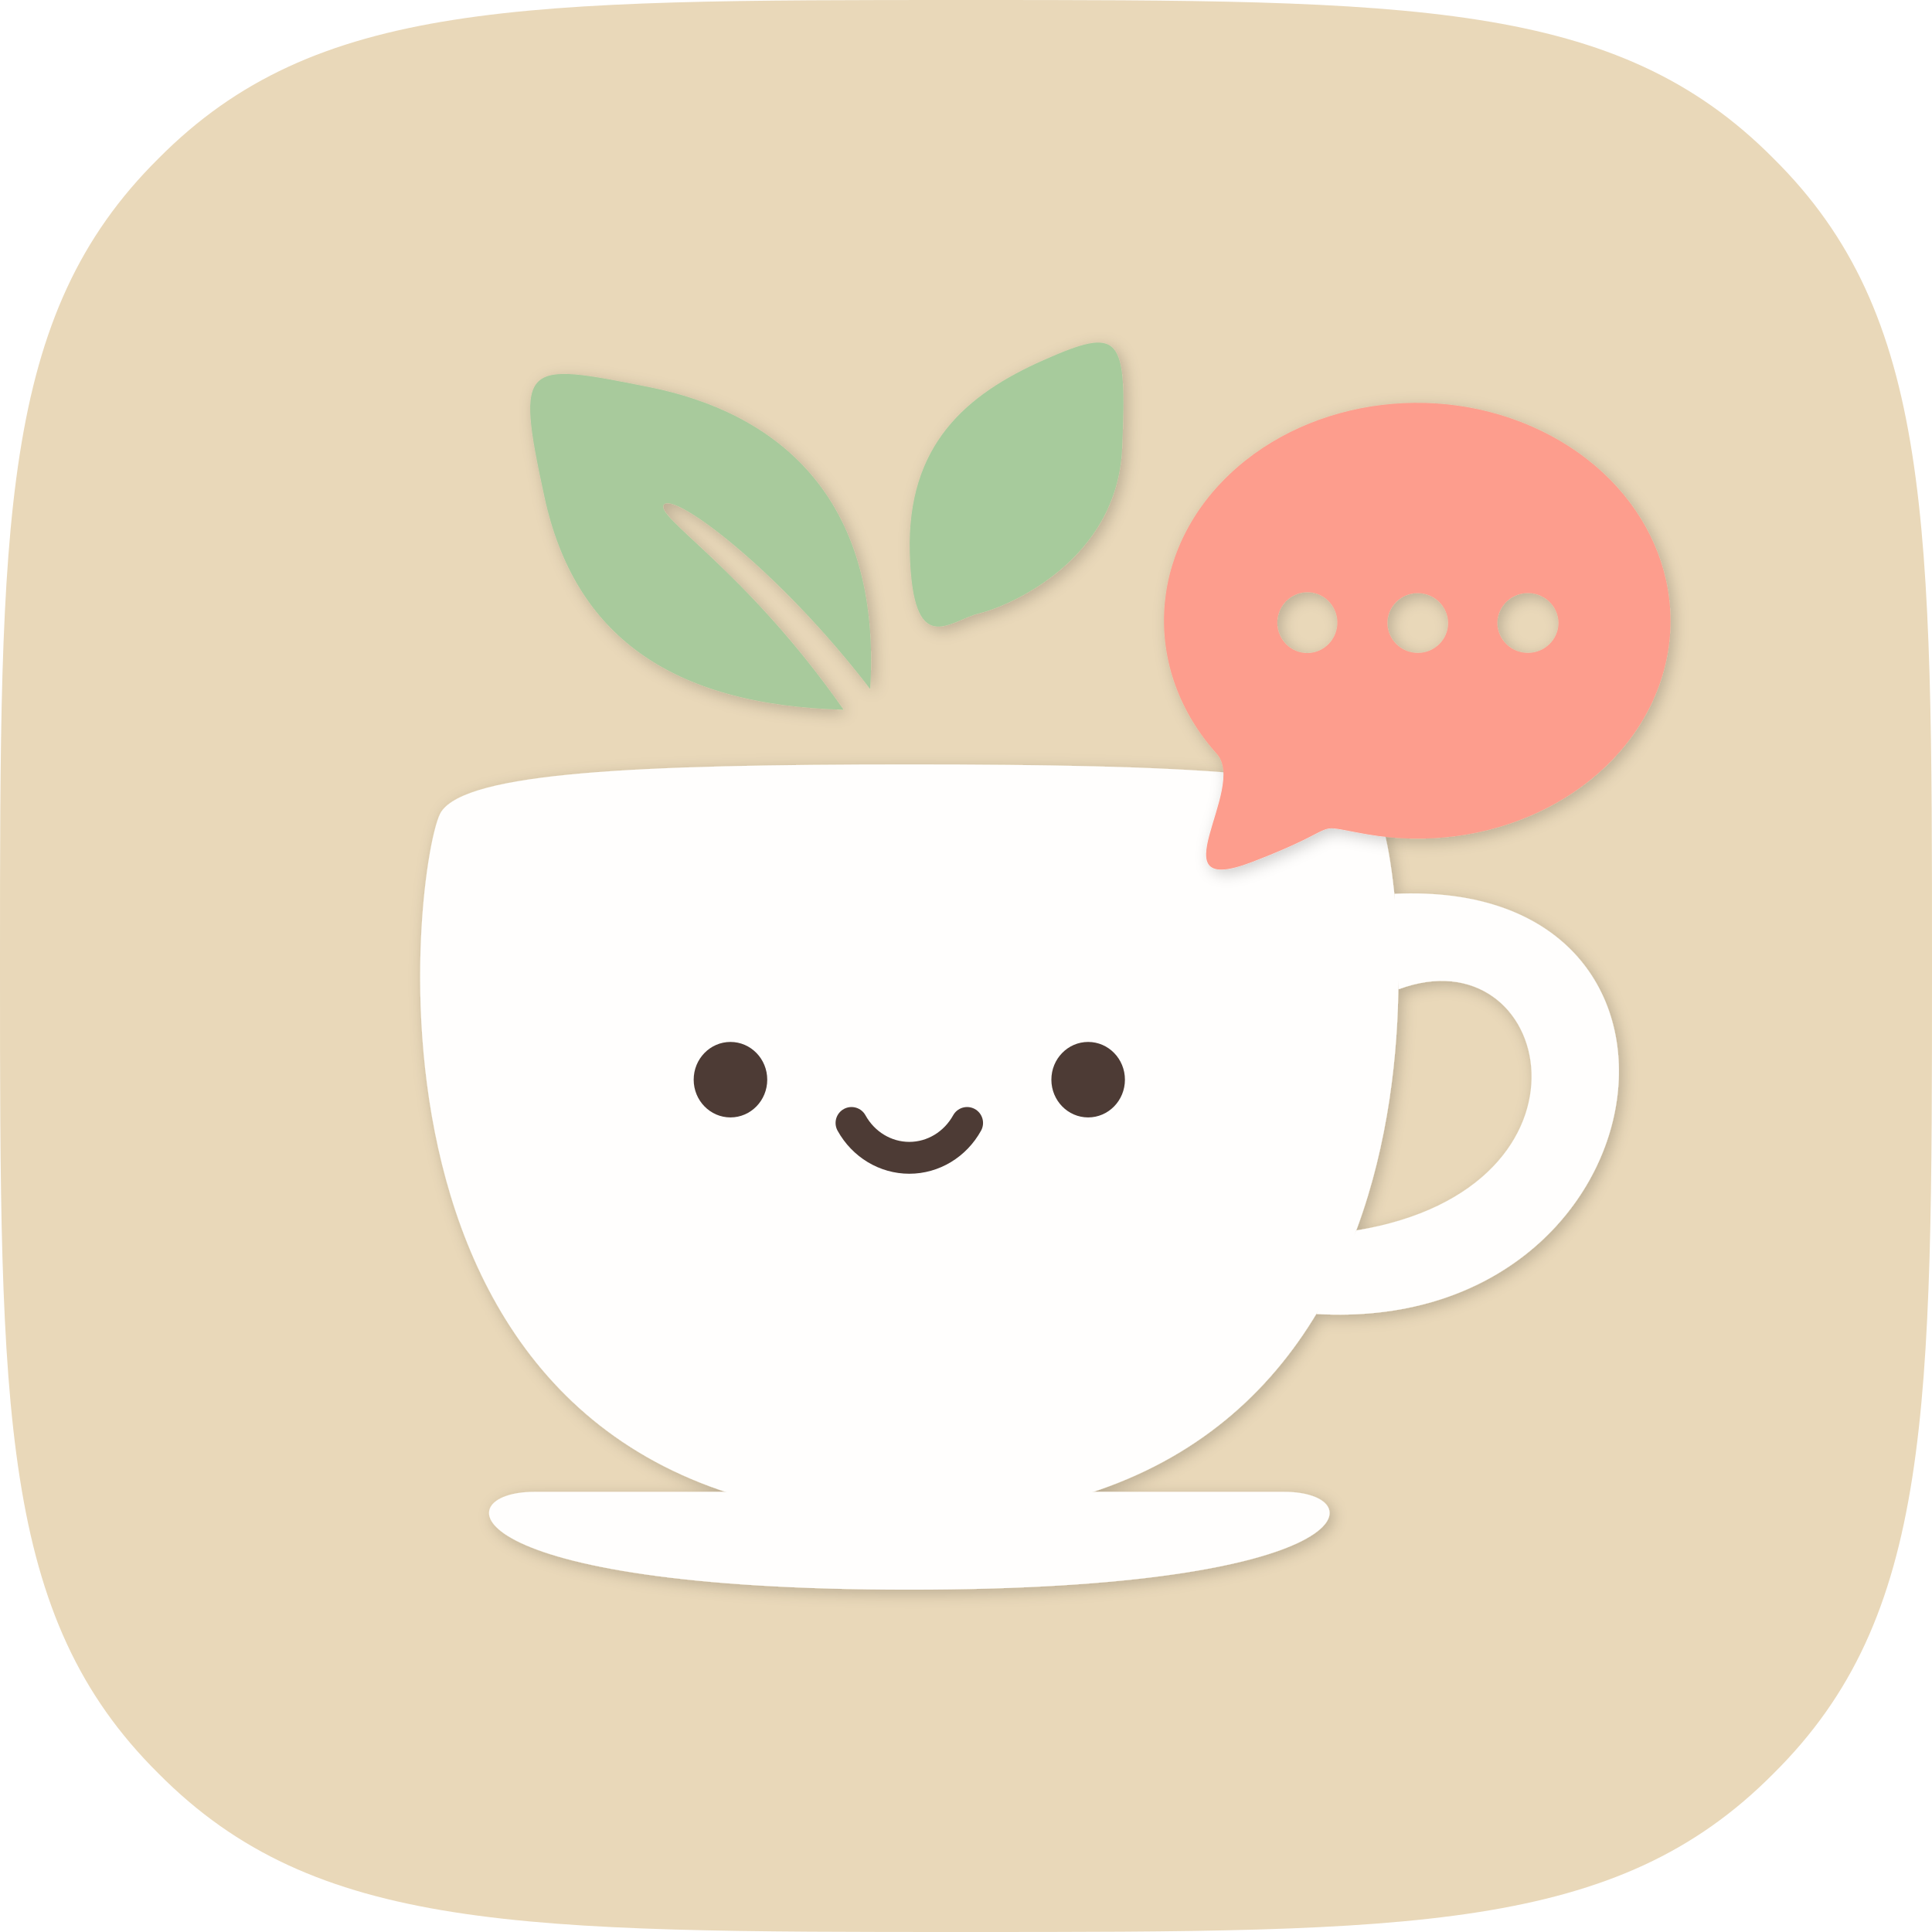
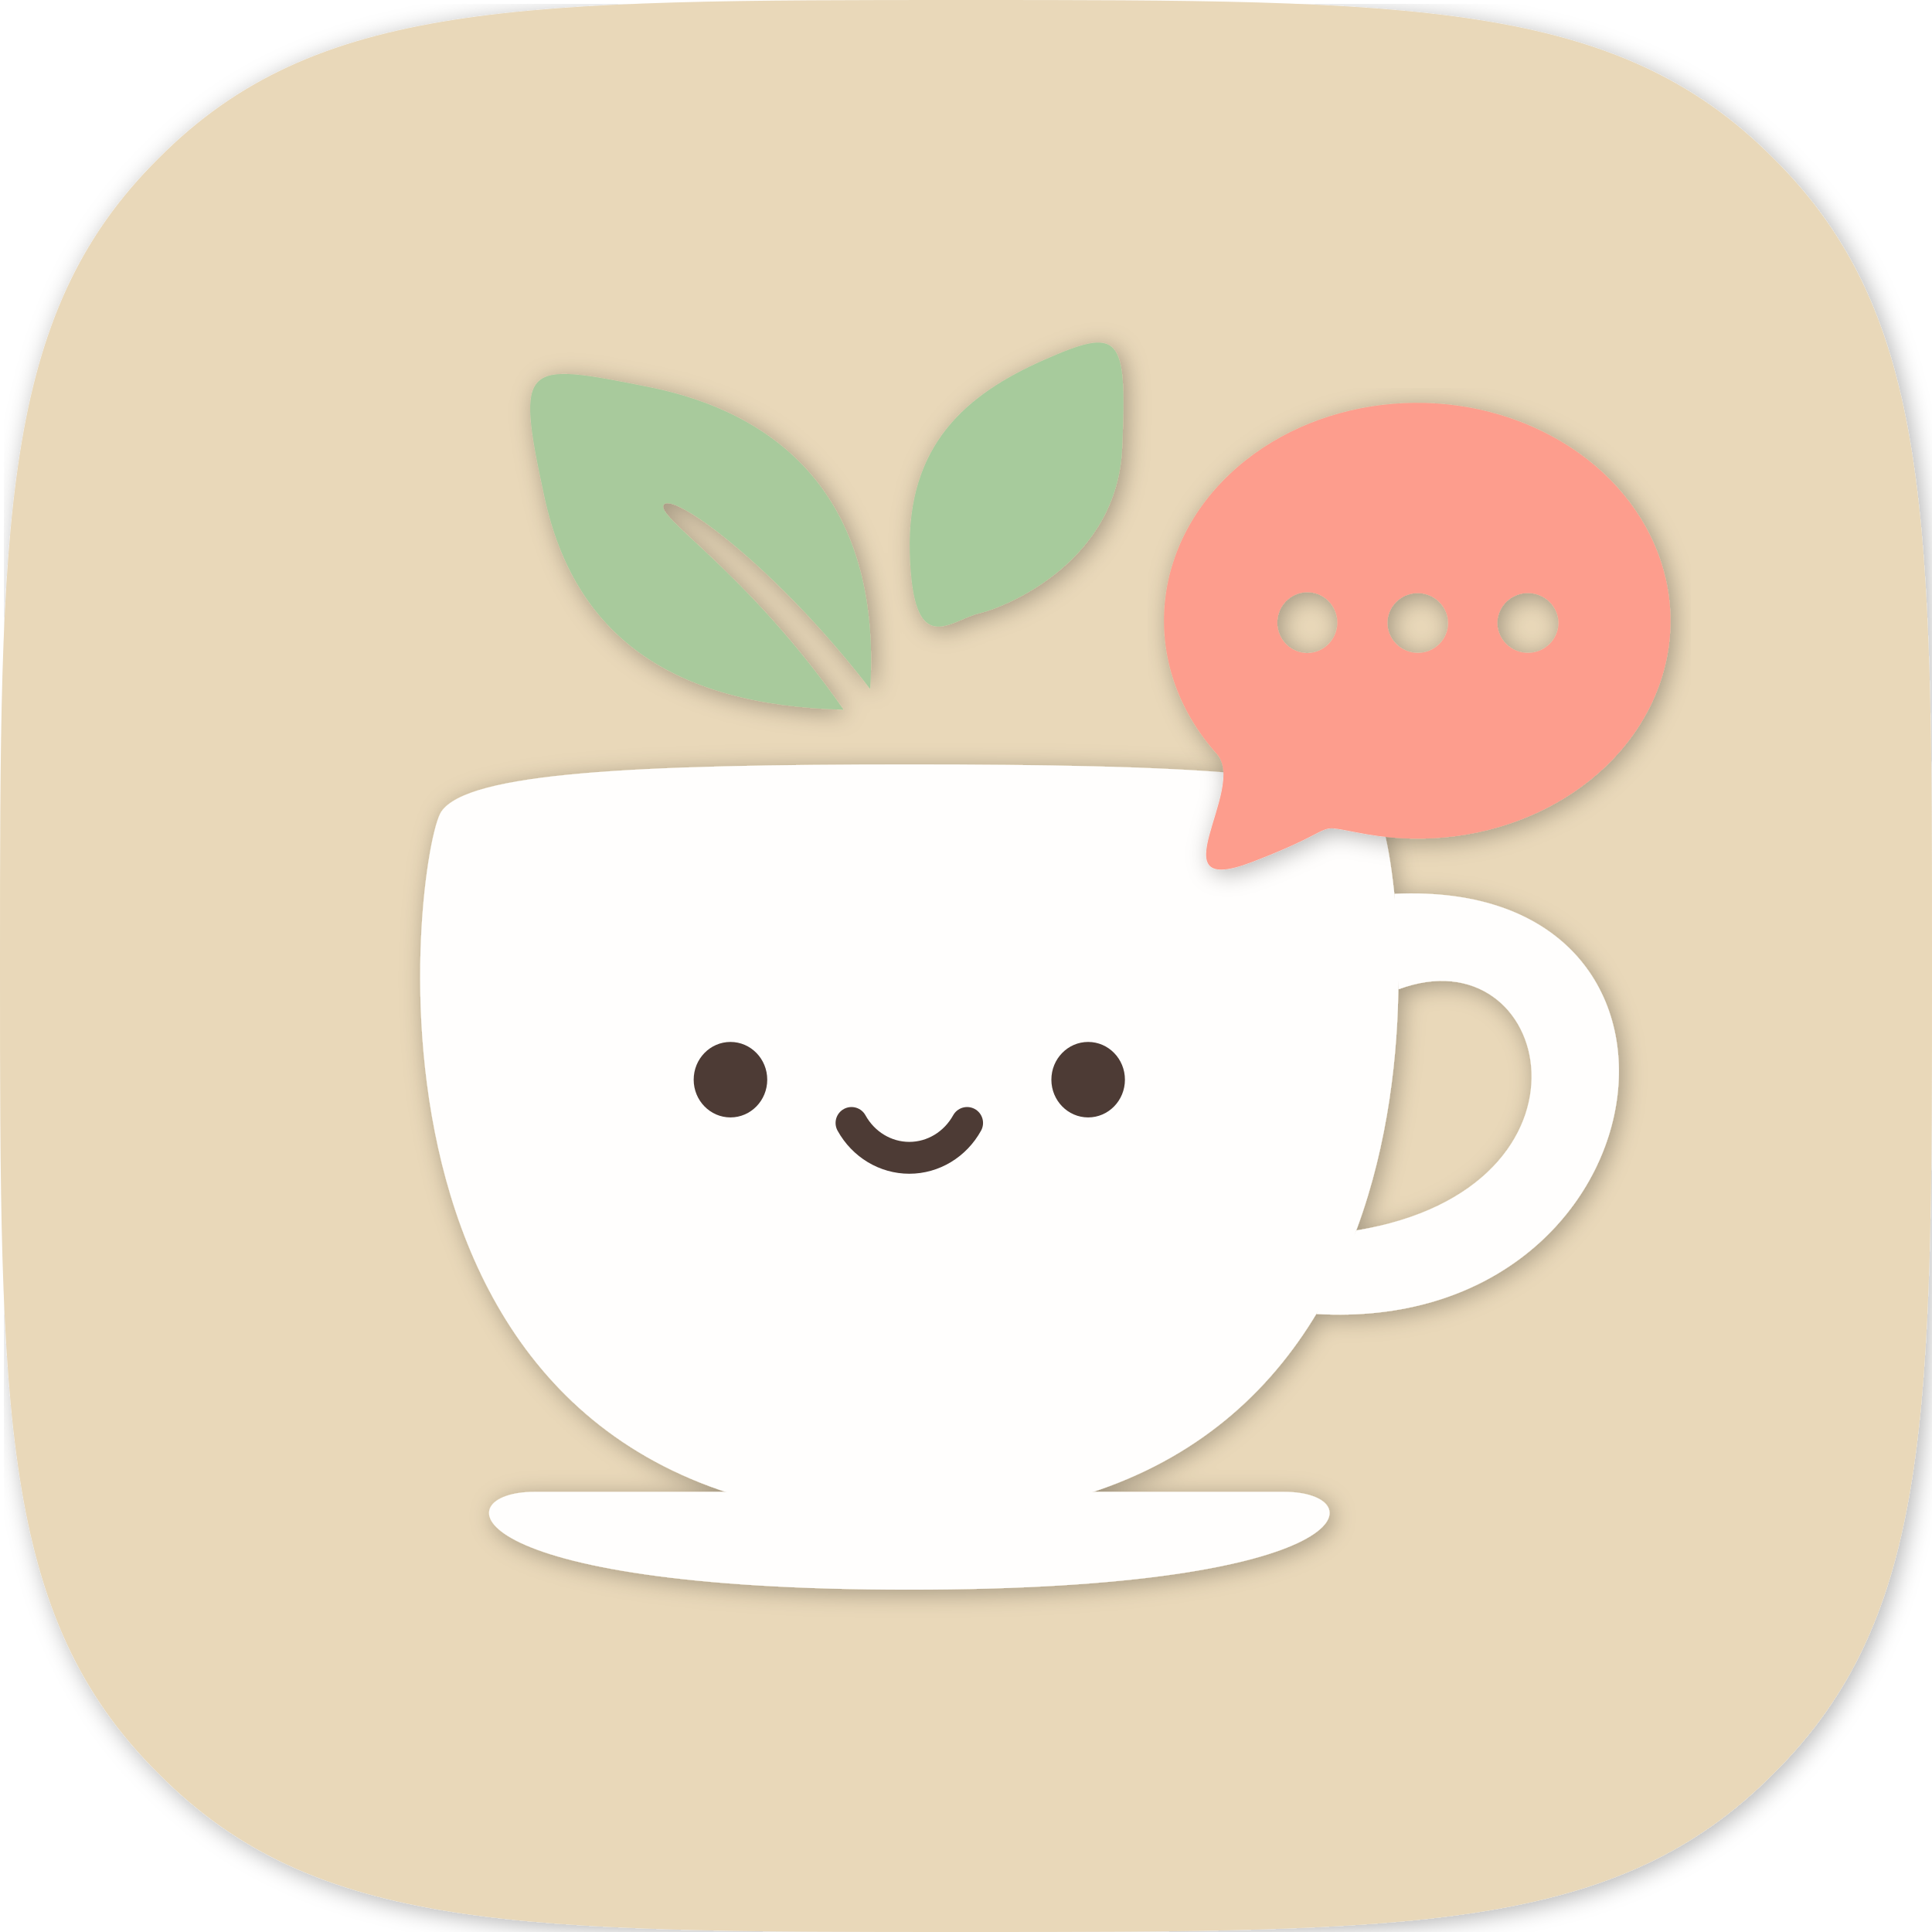
<svg xmlns="http://www.w3.org/2000/svg" viewBox="0 0 1024 1024" width="1024" height="1024">
-   <path d="M512,1024 C748.4,1024 856.8,1024 940,940 C1024,856.8 1024,748.4 1024,512 C1024,275.6 1024,167.2 940,84 C856.8,0 748.4,0 512,0 C275.6,0 167.2,0 84,84 C0,167.2 0,275.6 0,512 C0,748.4 0,856.8 84,940 C167.2,1024 275.6,1024 512,1024 Z" fill="#e9d8b9" />
  <defs>
    <filter id="foreground-shadow" x="-4%" y="-4%" width="108%" height="112%" color-interpolation-filters="sRGB">
-       <feDropShadow dx="2" dy="2" stdDeviation="4" flood-color="black" flood-opacity="0.2" />
+       <feDropShadow dx="2" dy="2" stdDeviation="6" flood-color="black" flood-opacity="0.3" />
    </filter>
  </defs>
+   <path d="M512,1024 C748.4,1024 856.8,1024 940,940 C1024,856.8 1024,748.4 1024,512 C1024,275.6 1024,167.2 940,84 C856.8,0 748.4,0 512,0 C275.6,0 167.2,0 84,84 C0,167.2 0,275.6 0,512 C0,748.4 0,856.8 84,940 C167.2,1024 275.6,1024 512,1024 Z" fill="#e9d8b9" filter="url(#foreground-shadow)" />
  <g filter="url(#foreground-shadow)">
    <path d="M 447.129,376.168 C 354.857,373.646 304.429,336.211 288.612,263.573 S 277.401,191.918 343.895,205.14 S 467.457,261.969 461.221,365.216 C 413.204,302.559 358.01,261.159 351.962,267.286 S 394.98,301.558 447.129,376.168 Z" fill="#a8ca9c" />
    <path d="M 482.205,292.967 C 480.652,235.622 512.199,208.999 553.115,190.873 S 597.367,177.539 594.768,237.404 S 534.235,321.483 518.838,325.126 S 483.759,350.311 482.205,292.967 Z" fill="#a7cb9c" />
    <path d="M 697.668,696.447 C 884.241,707.393 920.934,465.133 739.037,473.755 L 741.169,524.375 C 822.962,493.792 854.995,629.682 718.843,652.169 Z" fill="#fffefd" />
    <path d="M 283.31,790.699 C 235.319,790.699 239.246,842.56 481.952,842.56 S 728.584,790.699 680.593,790.699 Z" fill="#fffefd" />
    <path d="M 233.9,430.179 C 248.014,409.385 336.784,405.164 481.952,405.164 S 715.889,409.385 730.003,430.179 S 791.806,805.049 481.952,805.049 S 219.786,450.973 233.9,430.179 Z" fill="#fffefd" />
    <ellipse cx="387.16" cy="572.252" rx="19.494" ry="20.002" fill="#4d3b34" />
    <ellipse cx="576.743" cy="572.252" rx="19.494" ry="20.002" fill="#4d3b34" />
    <path d="M 451.315,595.192 A 35.387,36.983 0 0,0 512.588,595.192" stroke="#4d3b34" stroke-width="16.884" stroke-linecap="round" fill="none" />
  </g>
  <g filter="url(#foreground-shadow)">
    <path d="M 724.624,442.2 A 134.224,115.491 0.137 1,0 644.936,399.548 C 661.447,417.946 611.681,476.806 663.786,456.813 S 692.292,436.571 724.624,442.2 Z M 677.018,328.771 A 15.935,16.138 4.434 0,1 708.793,331.235 A 15.935,16.138 4.434 0,1 677.018,328.771 Z M 735.403,328.639 A 16.115,15.935 5.577 0,1 767.48,331.772 A 16.115,15.935 5.577 0,1 735.403,328.639 Z M 793.592,330.182 A 16.23,15.994 0 0,1 826.051,330.182 A 16.23,15.994 0 0,1 793.592,330.182 Z" fill="#fd9d8d" fill-rule="evenodd" />
  </g>
</svg>
